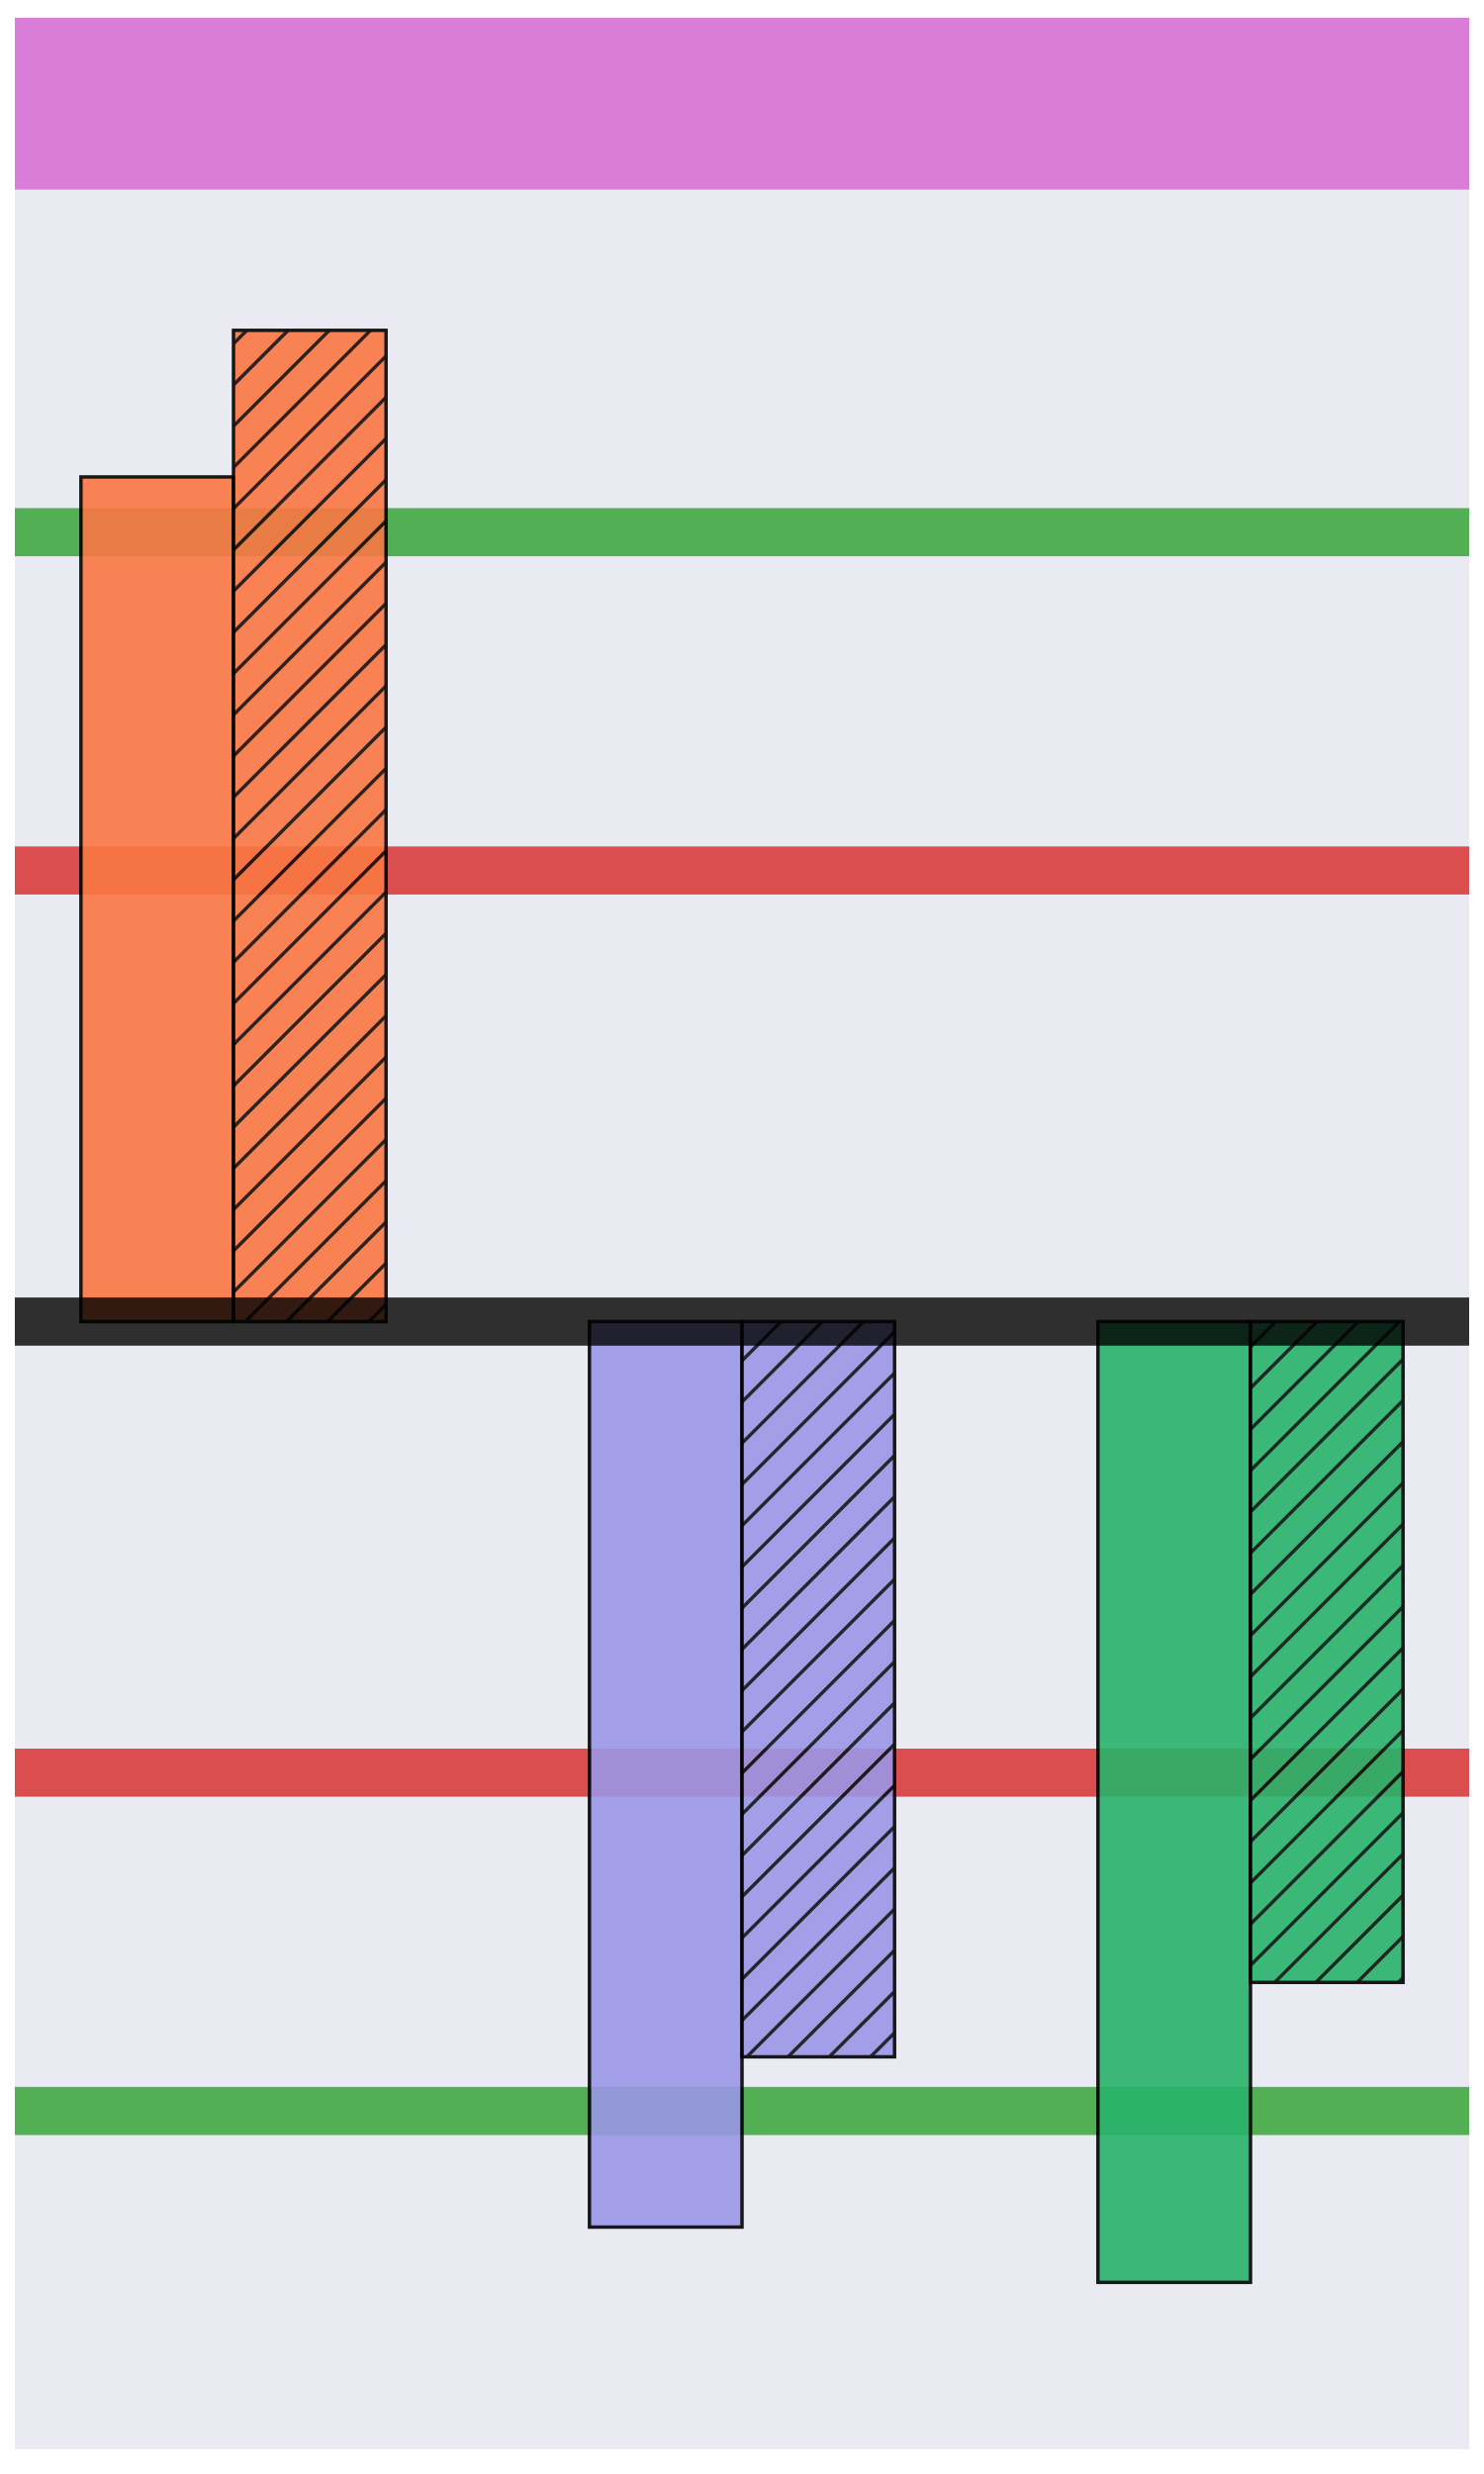
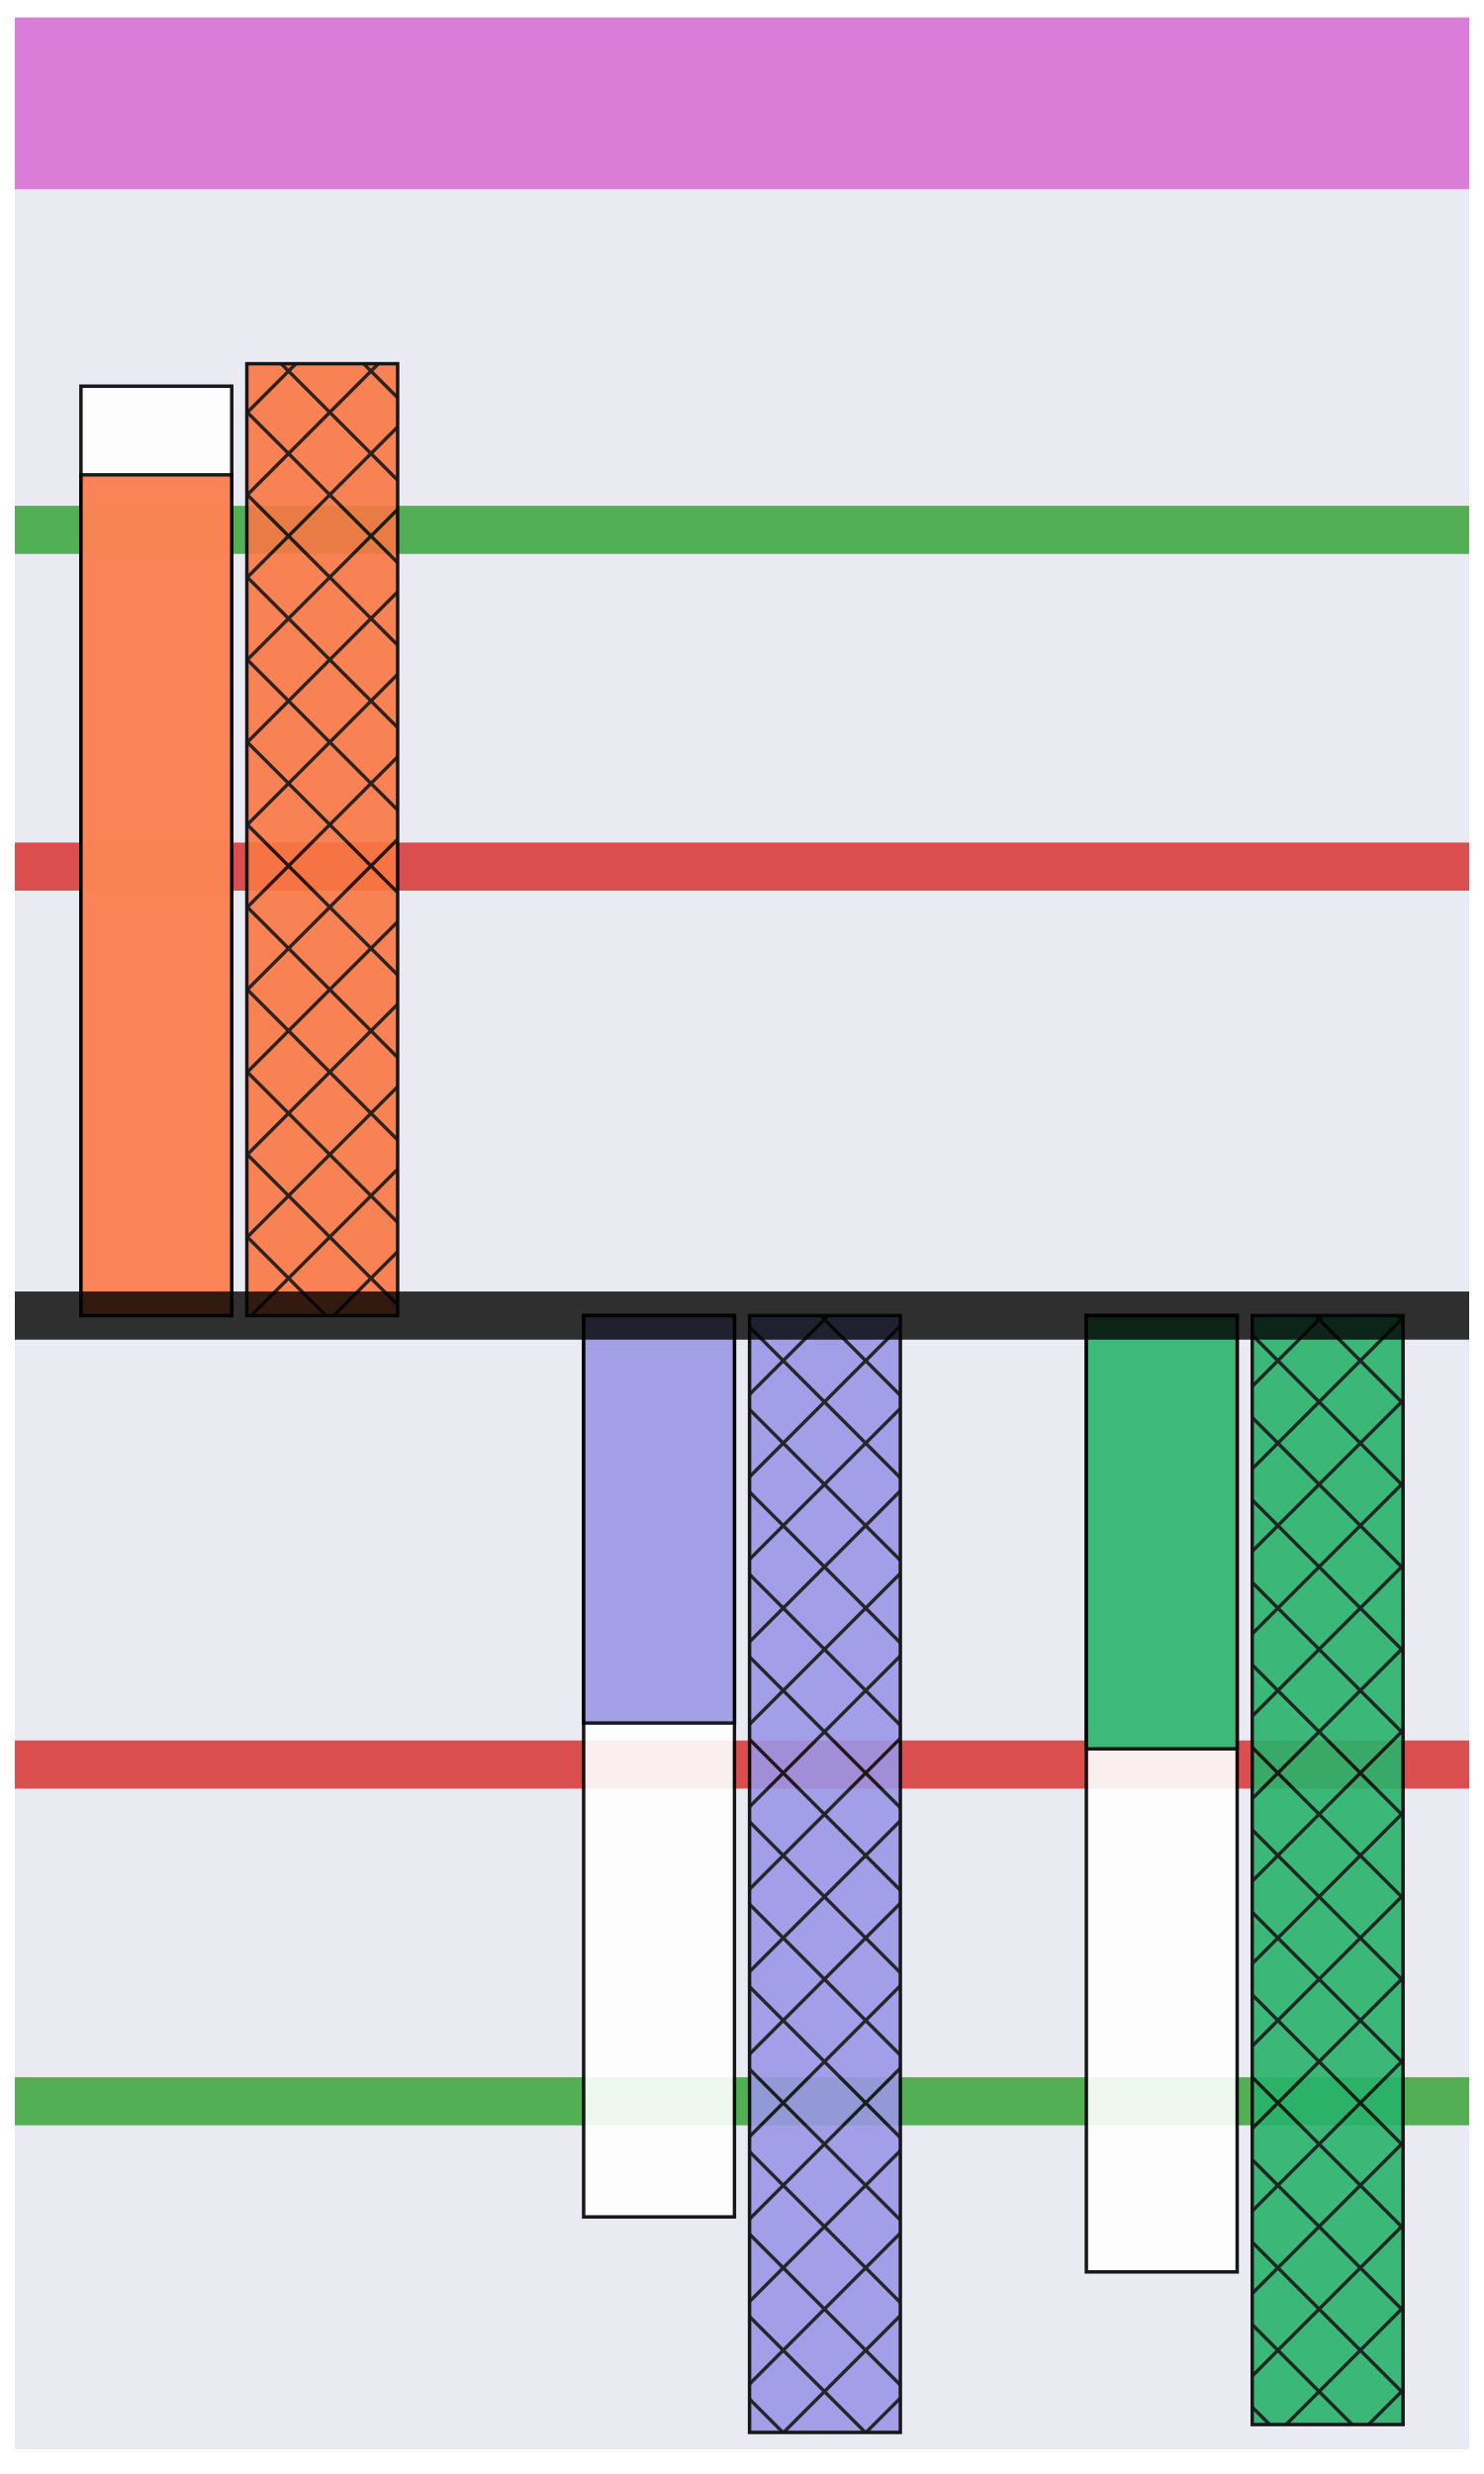
<svg xmlns="http://www.w3.org/2000/svg" width="432pt" height="720pt" viewBox="0 0 432 720" version="1.1">
  <defs>
    <style type="text/css">*{stroke-linejoin: round; stroke-linecap: butt}</style>
  </defs>
  <g id="figure_1">
    <g id="patch_1">
      <path d="M 0 720  L 432 720  L 432 0  L 0 0  z " style="fill: #ffffff" />
    </g>
    <g id="axes_1">
      <g id="patch_2">
        <path d="M 4.32 712.8  L 427.68 712.8  L 427.68 7.2  L 4.32 7.2  z " style="fill: #eaeaf2" />
      </g>
      <g id="matplotlib.axis_1" />
      <g id="matplotlib.axis_2" />
      <g id="line2d_1">
-         <path d="M 4.32 30.173  L 427.68 30.173  " style="fill: none; stroke: #d97dd8; stroke-width: 50" />
+         <path d="M 4.32 30.067  L 427.68 30.067  " style="fill: none; stroke: #d97dd8; stroke-width: 50" />
      </g>
      <g id="line2d_2">
-         <path d="M 4.32 154.884  L 427.68 154.884  " clip-path="url(#p2334addf2a)" style="fill: none; stroke: #2ca02c; stroke-opacity: 0.8; stroke-width: 14; stroke-linecap: round" />
+         <path d="M 4.32 154.2  L 427.68 154.2  " clip-path="url(#p6bc9114156)" style="fill: none; stroke: #2ca02c; stroke-opacity: 0.8; stroke-width: 14; stroke-linecap: round" />
      </g>
      <g id="line2d_3">
-         <path d="M 4.32 253.34  L 427.68 253.34  " clip-path="url(#p2334addf2a)" style="fill: none; stroke: #d62728; stroke-opacity: 0.8; stroke-width: 14; stroke-linecap: round" />
+         <path d="M 4.32 252.2  L 427.68 252.2  " clip-path="url(#p6bc9114156)" style="fill: none; stroke: #d62728; stroke-opacity: 0.8; stroke-width: 14; stroke-linecap: round" />
      </g>
      <g id="line2d_4">
-         <path d="M 4.32 614.344  L 427.68 614.344  " clip-path="url(#p2334addf2a)" style="fill: none; stroke: #2ca02c; stroke-opacity: 0.8; stroke-width: 14; stroke-linecap: round" />
+         <path d="M 4.32 611.533  L 427.68 611.533  " clip-path="url(#p6bc9114156)" style="fill: none; stroke: #2ca02c; stroke-opacity: 0.8; stroke-width: 14; stroke-linecap: round" />
      </g>
      <g id="line2d_5">
-         <path d="M 4.32 515.888  L 427.68 515.888  " clip-path="url(#p2334addf2a)" style="fill: none; stroke: #d62728; stroke-opacity: 0.8; stroke-width: 14; stroke-linecap: round" />
+         <path d="M 4.32 513.533  L 427.68 513.533  " clip-path="url(#p6bc9114156)" style="fill: none; stroke: #d62728; stroke-opacity: 0.8; stroke-width: 14; stroke-linecap: round" />
      </g>
      <g id="patch_3">
        <path d="M 4.32 712.8  L 4.32 7.2  " style="fill: none" />
      </g>
      <g id="patch_4">
        <path d="M 427.68 712.8  L 427.68 7.2  " style="fill: none" />
      </g>
      <g id="patch_5">
        <path d="M 4.32 712.8  L 427.68 712.8  " style="fill: none" />
      </g>
      <g id="patch_6">
        <path d="M 4.32 7.2  L 427.68 7.2  " style="fill: none" />
      </g>
      <g id="patch_7">
-         <path d="M 23.564 384.614  L 67.972 384.614  L 67.972 138.803  L 23.564 138.803  z " clip-path="url(#p2334addf2a)" style="fill: #f97743; opacity: 0.9; stroke: #000000; stroke-linejoin: miter" />
+         <path d="M 23.564 382.867  L 67.465 382.867  L 67.465 112.387  L 23.564 112.387  z " clip-path="url(#p6bc9114156)" style="fill: #ffffff; opacity: 0.9; stroke: #000000; stroke-linejoin: miter" />
      </g>
      <g id="patch_8">
-         <path d="M 67.972 384.614  L 112.38 384.614  L 112.38 96.138  L 67.972 96.138  z " clip-path="url(#p2334addf2a)" style="fill: url(#h4cc1247fb4); opacity: 0.9; stroke: #000000; stroke-linejoin: miter" />
+         <path d="M 169.903 382.867  L 213.805 382.867  L 213.805 645.18  L 169.903 645.18  z " clip-path="url(#p6bc9114156)" style="fill: #ffffff; opacity: 0.9; stroke: #000000; stroke-linejoin: miter" />
      </g>
      <g id="patch_9">
-         <path d="M 171.592 384.614  L 216 384.614  L 216 648.147  L 171.592 648.147  z " clip-path="url(#p2334addf2a)" style="fill: #9a96e5; opacity: 0.9; stroke: #000000; stroke-linejoin: miter" />
+         <path d="M 316.243 382.867  L 360.144 382.867  L 360.144 661.187  L 316.243 661.187  z " clip-path="url(#p6bc9114156)" style="fill: #ffffff; opacity: 0.9; stroke: #000000; stroke-linejoin: miter" />
      </g>
      <g id="patch_10">
-         <path d="M 216 384.614  L 260.408 384.614  L 260.408 598.591  L 216 598.591  z " clip-path="url(#p2334addf2a)" style="fill: url(#h0899d1e895); opacity: 0.9; stroke: #000000; stroke-linejoin: miter" />
+         <path d="M 23.564 382.867  L 67.465 382.867  L 67.465 138.193  L 23.564 138.193  z " clip-path="url(#p6bc9114156)" style="fill: #f97743; opacity: 0.9; stroke: #000000; stroke-linejoin: miter" />
      </g>
      <g id="patch_11">
-         <path d="M 319.62 384.614  L 364.028 384.614  L 364.028 664.228  L 319.62 664.228  z " clip-path="url(#p2334addf2a)" style="fill: #28b36a; opacity: 0.9; stroke: #000000; stroke-linejoin: miter" />
+         <path d="M 71.856 382.867  L 115.757 382.867  L 115.757 105.853  L 71.856 105.853  z " clip-path="url(#p6bc9114156)" style="fill: url(#h05ace285e5); opacity: 0.9; stroke: #000000; stroke-linejoin: miter" />
      </g>
      <g id="patch_12">
-         <path d="M 364.028 384.614  L 408.436 384.614  L 408.436 576.931  L 364.028 576.931  z " clip-path="url(#p2334addf2a)" style="fill: url(#h9ed6eb5684); opacity: 0.9; stroke: #000000; stroke-linejoin: miter" />
+         <path d="M 169.903 382.867  L 213.805 382.867  L 213.805 501.447  L 169.903 501.447  z " clip-path="url(#p6bc9114156)" style="fill: #9a96e5; opacity: 0.9; stroke: #000000; stroke-linejoin: miter" />
+       </g>
+       <g id="patch_13">
+         <path d="M 218.195 382.867  L 262.097 382.867  L 262.097 707.9  L 218.195 707.9  z " clip-path="url(#p6bc9114156)" style="fill: url(#hc6a0cdd1ef); opacity: 0.9; stroke: #000000; stroke-linejoin: miter" />
+       </g>
+       <g id="patch_14">
+         <path d="M 316.243 382.867  L 360.144 382.867  L 360.144 508.96  L 316.243 508.96  z " clip-path="url(#p6bc9114156)" style="fill: #28b36a; opacity: 0.9; stroke: #000000; stroke-linejoin: miter" />
+       </g>
+       <g id="patch_15">
+         <path d="M 364.535 382.867  L 408.436 382.867  L 408.436 705.613  L 364.535 705.613  z " clip-path="url(#p6bc9114156)" style="fill: url(#hca38a470b6); opacity: 0.9; stroke: #000000; stroke-linejoin: miter" />
      </g>
      <g id="line2d_6">
-         <path d="M 4.32 384.614  L 427.68 384.614  " clip-path="url(#p2334addf2a)" style="fill: none; stroke: #000000; stroke-opacity: 0.8; stroke-width: 14; stroke-linecap: round" />
+         <path d="M 4.32 382.867  L 427.68 382.867  " clip-path="url(#p6bc9114156)" style="fill: none; stroke: #000000; stroke-opacity: 0.8; stroke-width: 14; stroke-linecap: round" />
      </g>
    </g>
  </g>
  <defs>
-     <clipPath id="p2334addf2a">
+     <clipPath id="p6bc9114156">
      <rect x="4.32" y="7.2" width="423.36" height="705.6" />
    </clipPath>
  </defs>
  <defs>
-     <pattern id="h4cc1247fb4" patternUnits="userSpaceOnUse" x="0" y="0" width="72" height="72">
+     <pattern id="h05ace285e5" patternUnits="userSpaceOnUse" x="0" y="0" width="72" height="72">
      <rect x="0" y="0" width="73" height="73" fill="#f97743" />
-       <path d="M -36 36  L 36 -36  M -30 42  L 42 -30  M -24 48  L 48 -24  M -18 54  L 54 -18  M -12 60  L 60 -12  M -6 66  L 66 -6  M 0 72  L 72 0  M 6 78  L 78 6  M 12 84  L 84 12  M 18 90  L 90 18  M 24 96  L 96 24  M 30 102  L 102 30  M 36 108  L 108 36  " style="fill: #000000; stroke: #000000; stroke-width: 1.0; stroke-linecap: butt; stroke-linejoin: miter; stroke-opacity: 0.9" />
+       <path d="M -36 36  L 36 -36  M -24 48  L 48 -24  M -12 60  L 60 -12  M 0 72  L 72 0  M 12 84  L 84 12  M 24 96  L 96 24  M 36 108  L 108 36  M -36 36  L 36 108  M -24 24  L 48 96  M -12 12  L 60 84  M 0 0  L 72 72  M 12 -12  L 84 60  M 24 -24  L 96 48  M 36 -36  L 108 36  " style="fill: #000000; stroke: #000000; stroke-width: 1.0; stroke-linecap: butt; stroke-linejoin: miter; stroke-opacity: 0.9" />
    </pattern>
-     <pattern id="h0899d1e895" patternUnits="userSpaceOnUse" x="0" y="0" width="72" height="72">
+     <pattern id="hc6a0cdd1ef" patternUnits="userSpaceOnUse" x="0" y="0" width="72" height="72">
      <rect x="0" y="0" width="73" height="73" fill="#9a96e5" />
-       <path d="M -36 36  L 36 -36  M -30 42  L 42 -30  M -24 48  L 48 -24  M -18 54  L 54 -18  M -12 60  L 60 -12  M -6 66  L 66 -6  M 0 72  L 72 0  M 6 78  L 78 6  M 12 84  L 84 12  M 18 90  L 90 18  M 24 96  L 96 24  M 30 102  L 102 30  M 36 108  L 108 36  " style="fill: #000000; stroke: #000000; stroke-width: 1.0; stroke-linecap: butt; stroke-linejoin: miter; stroke-opacity: 0.9" />
+       <path d="M -36 36  L 36 -36  M -24 48  L 48 -24  M -12 60  L 60 -12  M 0 72  L 72 0  M 12 84  L 84 12  M 24 96  L 96 24  M 36 108  L 108 36  M -36 36  L 36 108  M -24 24  L 48 96  M -12 12  L 60 84  M 0 0  L 72 72  M 12 -12  L 84 60  M 24 -24  L 96 48  M 36 -36  L 108 36  " style="fill: #000000; stroke: #000000; stroke-width: 1.0; stroke-linecap: butt; stroke-linejoin: miter; stroke-opacity: 0.9" />
    </pattern>
-     <pattern id="h9ed6eb5684" patternUnits="userSpaceOnUse" x="0" y="0" width="72" height="72">
+     <pattern id="hca38a470b6" patternUnits="userSpaceOnUse" x="0" y="0" width="72" height="72">
      <rect x="0" y="0" width="73" height="73" fill="#28b36a" />
-       <path d="M -36 36  L 36 -36  M -30 42  L 42 -30  M -24 48  L 48 -24  M -18 54  L 54 -18  M -12 60  L 60 -12  M -6 66  L 66 -6  M 0 72  L 72 0  M 6 78  L 78 6  M 12 84  L 84 12  M 18 90  L 90 18  M 24 96  L 96 24  M 30 102  L 102 30  M 36 108  L 108 36  " style="fill: #000000; stroke: #000000; stroke-width: 1.0; stroke-linecap: butt; stroke-linejoin: miter; stroke-opacity: 0.9" />
+       <path d="M -36 36  L 36 -36  M -24 48  L 48 -24  M -12 60  L 60 -12  M 0 72  L 72 0  M 12 84  L 84 12  M 24 96  L 96 24  M 36 108  L 108 36  M -36 36  L 36 108  M -24 24  L 48 96  M -12 12  L 60 84  M 0 0  L 72 72  M 12 -12  L 84 60  M 24 -24  L 96 48  M 36 -36  L 108 36  " style="fill: #000000; stroke: #000000; stroke-width: 1.0; stroke-linecap: butt; stroke-linejoin: miter; stroke-opacity: 0.9" />
    </pattern>
  </defs>
</svg>
